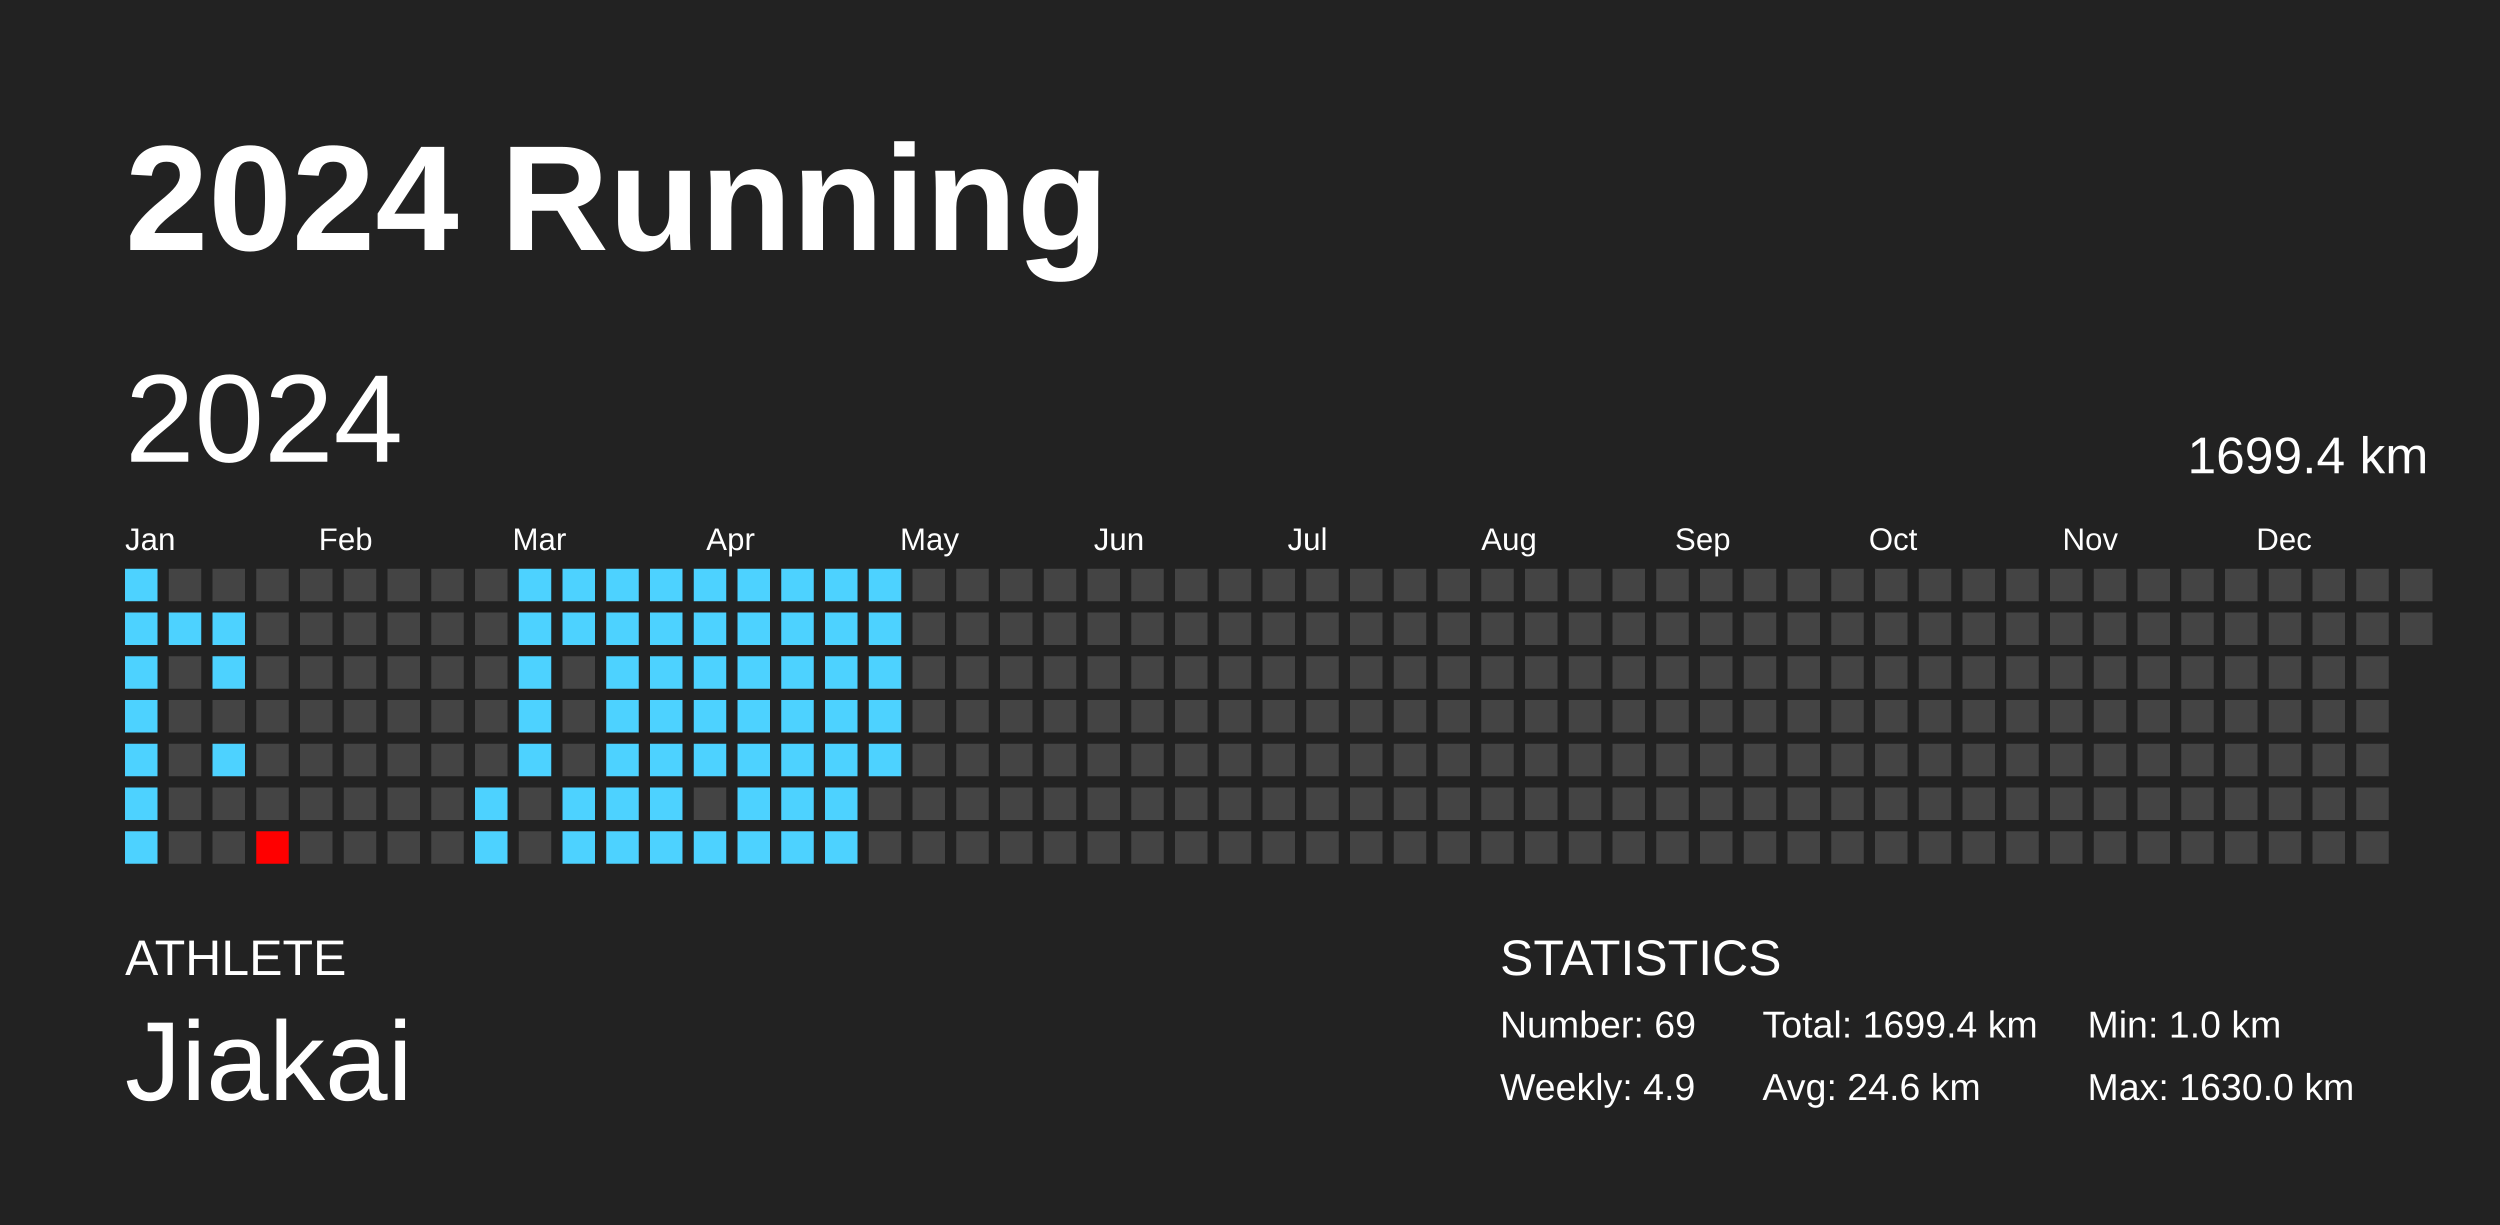
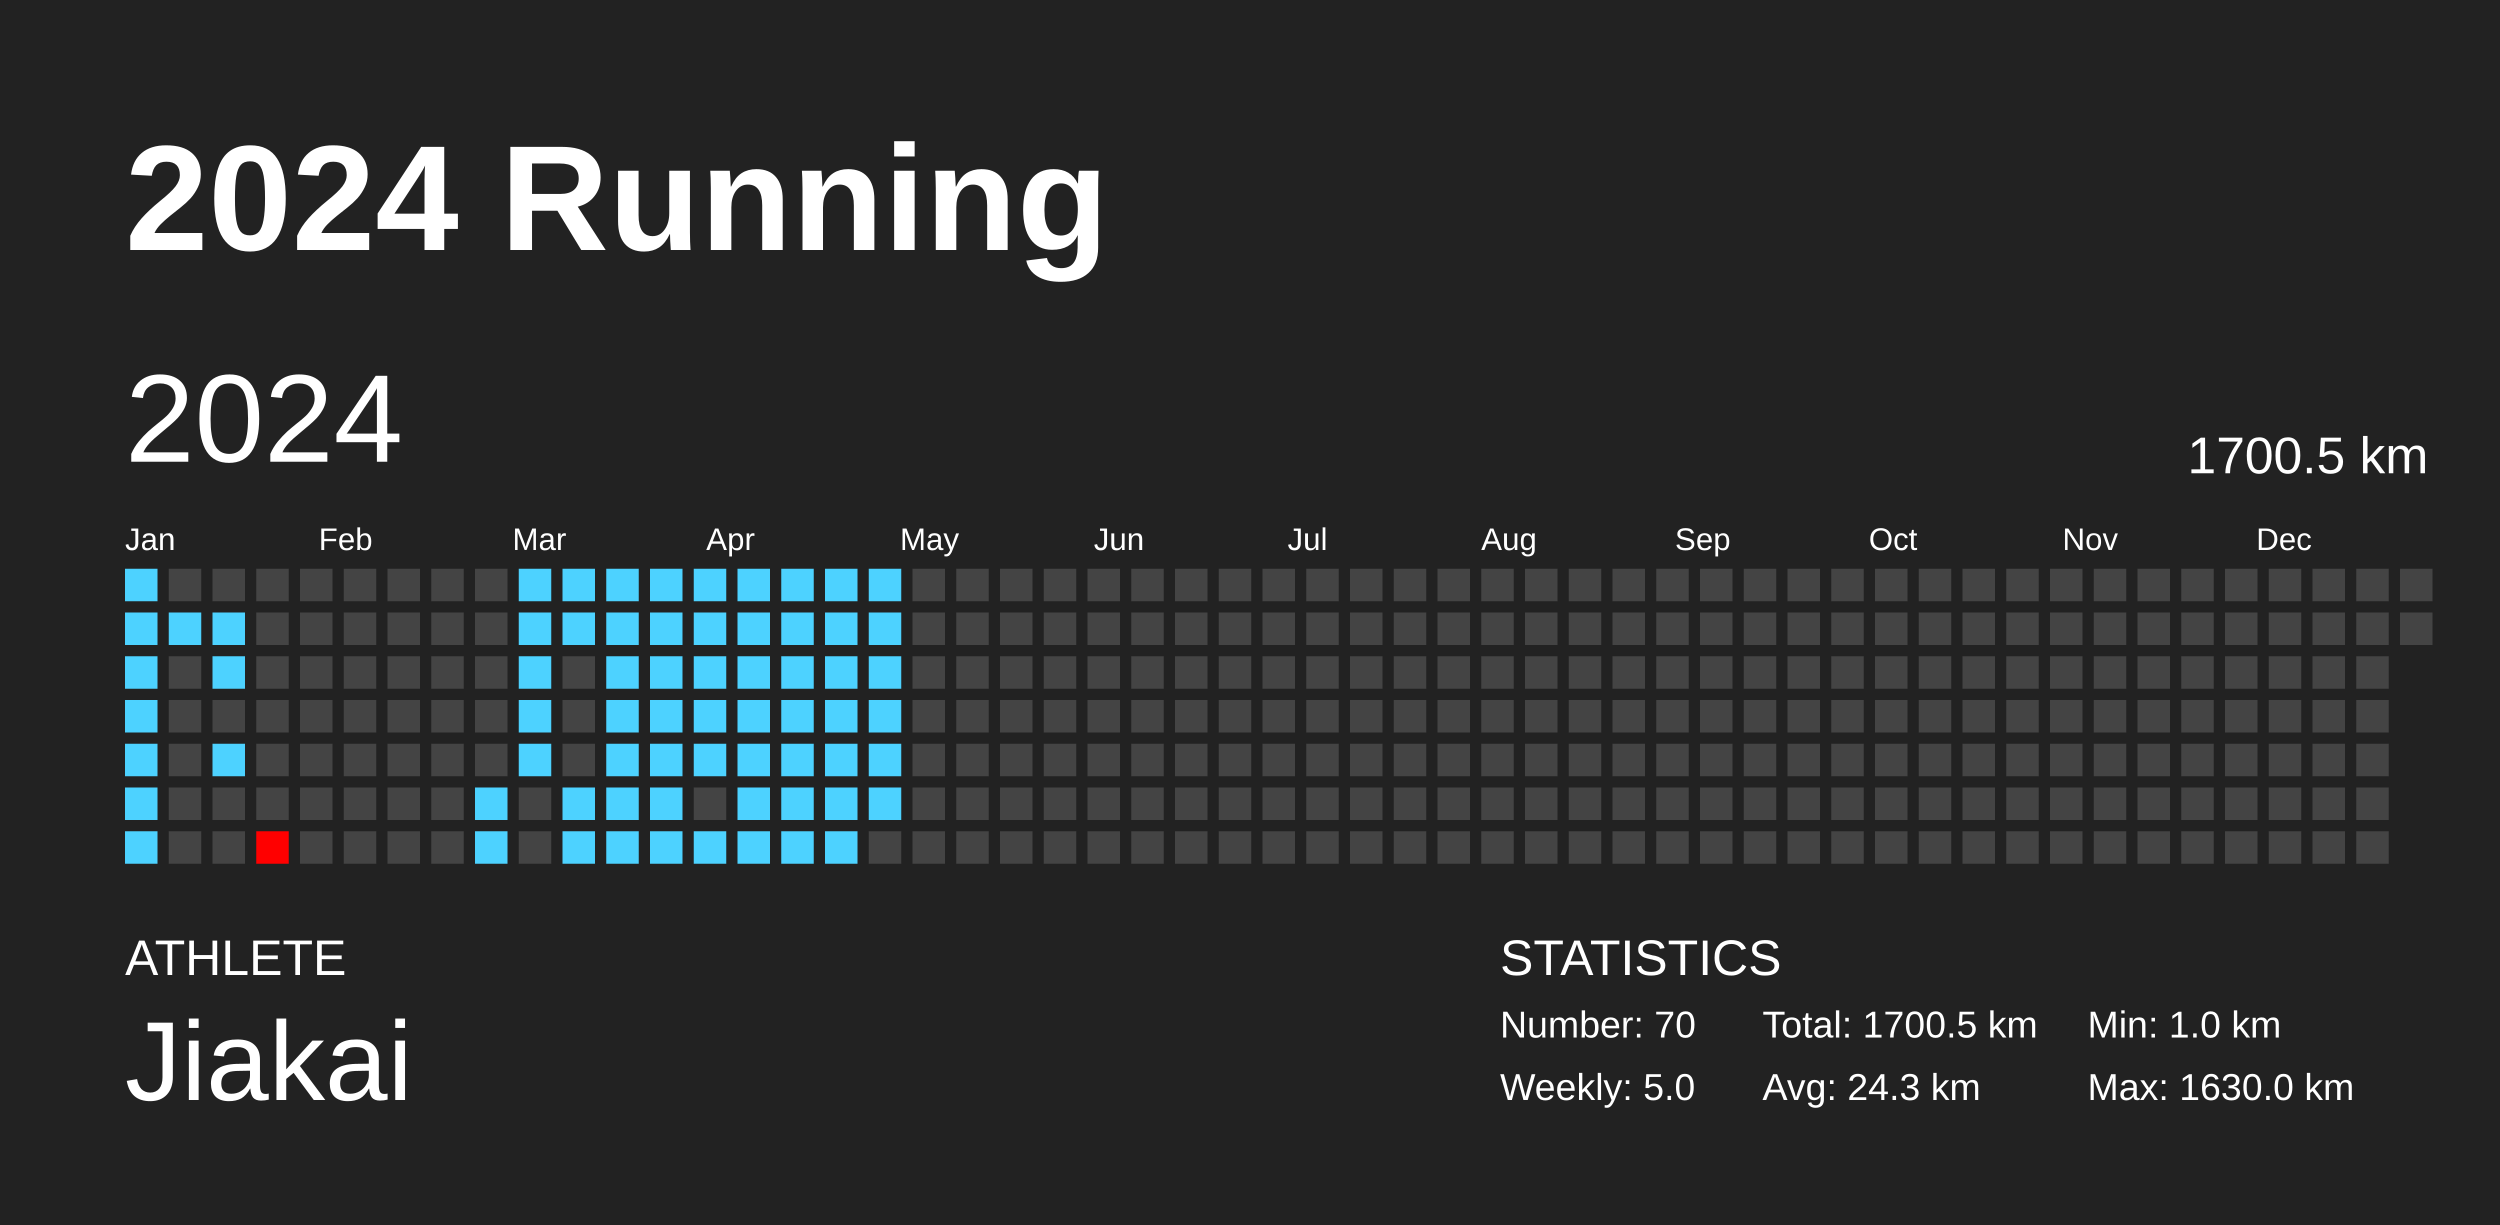
<svg xmlns="http://www.w3.org/2000/svg" baseProfile="full" height="98mm" version="1.1" viewBox="0,0,200,98" width="200mm">
  <defs />
  <rect fill="#222222" height="98" width="200" x="0" y="0" />
  <text fill="#FFFFFF" style="font-size:12px; font-family:Arial; font-weight:bold;" x="10" y="20">2024 Running</text>
  <text fill="#FFFFFF" style="font-size:4px; font-family:Arial" x="10" y="78">ATHLETE</text>
  <text fill="#FFFFFF" style="font-size:9px; font-family:Arial" x="10" y="88">Jiakai</text>
  <text fill="#FFFFFF" style="font-size:4px; font-family:Arial" x="120" y="78">STATISTICS</text>
-   <text fill="#FFFFFF" style="font-size:3px; font-family:Arial" x="120" y="83">Number: 69</text>
-   <text fill="#FFFFFF" style="font-size:3px; font-family:Arial" x="120" y="88">Weekly: 4.9</text>
-   <text fill="#FFFFFF" style="font-size:3px; font-family:Arial" x="141" y="83">Total: 1699.4 km</text>
-   <text fill="#FFFFFF" style="font-size:3px; font-family:Arial" x="141" y="88">Avg: 24.6 km</text>
+   <text fill="#FFFFFF" style="font-size:3px; font-family:Arial" x="120" y="83">Number: 70</text>
+   <text fill="#FFFFFF" style="font-size:3px; font-family:Arial" x="120" y="88">Weekly: 5.0</text>
+   <text fill="#FFFFFF" style="font-size:3px; font-family:Arial" x="141" y="83">Total: 1700.5 km</text>
+   <text fill="#FFFFFF" style="font-size:3px; font-family:Arial" x="141" y="88">Avg: 24.3 km</text>
  <text fill="#FFFFFF" style="font-size:3px; font-family:Arial" x="167" y="83">Min: 1.0 km</text>
  <text fill="#FFFFFF" style="font-size:3px; font-family:Arial" x="167" y="88">Max: 1630.0 km</text>
  <text dominant-baseline="hanging" fill="#FFFFFF" style="font-size:10.0px; font-family:Arial;" x="10" y="30">2024</text>
-   <text dominant-baseline="hanging" fill="#FFFFFF" style="font-size:4.125px; font-family:Arial;" x="175" y="35">1699.4 km</text>
+   <text dominant-baseline="hanging" fill="#FFFFFF" style="font-size:4.125px; font-family:Arial;" x="175" y="35">1700.5 km</text>
  <text fill="#FFFFFF" style="font-size:2.5px; font-family:Arial" x="10.0" y="44">Jan</text>
  <text fill="#FFFFFF" style="font-size:2.5px; font-family:Arial" x="25.5" y="44">Feb</text>
  <text fill="#FFFFFF" style="font-size:2.5px; font-family:Arial" x="41.0" y="44">Mar</text>
  <text fill="#FFFFFF" style="font-size:2.5px; font-family:Arial" x="56.5" y="44">Apr</text>
  <text fill="#FFFFFF" style="font-size:2.5px; font-family:Arial" x="72.0" y="44">May</text>
  <text fill="#FFFFFF" style="font-size:2.5px; font-family:Arial" x="87.5" y="44">Jun</text>
  <text fill="#FFFFFF" style="font-size:2.5px; font-family:Arial" x="103.0" y="44">Jul</text>
  <text fill="#FFFFFF" style="font-size:2.5px; font-family:Arial" x="118.5" y="44">Aug</text>
  <text fill="#FFFFFF" style="font-size:2.5px; font-family:Arial" x="134.0" y="44">Sep</text>
  <text fill="#FFFFFF" style="font-size:2.5px; font-family:Arial" x="149.5" y="44">Oct</text>
  <text fill="#FFFFFF" style="font-size:2.5px; font-family:Arial" x="165.0" y="44">Nov</text>
  <text fill="#FFFFFF" style="font-size:2.5px; font-family:Arial" x="180.5" y="44">Dec</text>
  <rect fill="#4dd2ff" height="2.6" width="2.6" x="10.0" y="45.5" />
  <rect fill="#4dd2ff" height="2.6" width="2.6" x="10.0" y="49.0" />
  <rect fill="#4dd2ff" height="2.6" width="2.6" x="10.0" y="52.5" />
  <rect fill="#4dd2ff" height="2.6" width="2.6" x="10.0" y="56.0" />
  <rect fill="#4dd2ff" height="2.6" width="2.6" x="10.0" y="59.5" />
  <rect fill="#4dd2ff" height="2.6" width="2.6" x="10.0" y="63.0" />
  <rect fill="#4dd2ff" height="2.6" width="2.6" x="10.0" y="66.5" />
  <rect fill="#444444" height="2.6" width="2.6" x="13.5" y="45.5" />
  <rect fill="#4dd2ff" height="2.6" width="2.6" x="13.5" y="49.0" />
  <rect fill="#444444" height="2.6" width="2.6" x="13.5" y="52.5" />
  <rect fill="#444444" height="2.6" width="2.6" x="13.5" y="56.0" />
  <rect fill="#444444" height="2.6" width="2.6" x="13.5" y="59.5" />
  <rect fill="#444444" height="2.6" width="2.6" x="13.5" y="63.0" />
  <rect fill="#444444" height="2.6" width="2.6" x="13.5" y="66.5" />
  <rect fill="#444444" height="2.6" width="2.6" x="17.0" y="45.5" />
  <rect fill="#4dd2ff" height="2.6" width="2.6" x="17.0" y="49.0" />
  <rect fill="#4dd2ff" height="2.6" width="2.6" x="17.0" y="52.5" />
  <rect fill="#444444" height="2.6" width="2.6" x="17.0" y="56.0" />
  <rect fill="#4dd2ff" height="2.6" width="2.6" x="17.0" y="59.5" />
  <rect fill="#444444" height="2.6" width="2.6" x="17.0" y="63.0" />
  <rect fill="#444444" height="2.6" width="2.6" x="17.0" y="66.5" />
  <rect fill="#444444" height="2.6" width="2.6" x="20.5" y="45.5" />
  <rect fill="#444444" height="2.6" width="2.6" x="20.5" y="49.0" />
  <rect fill="#444444" height="2.6" width="2.6" x="20.5" y="52.5" />
  <rect fill="#444444" height="2.6" width="2.6" x="20.5" y="56.0" />
  <rect fill="#444444" height="2.6" width="2.6" x="20.5" y="59.5" />
  <rect fill="#444444" height="2.6" width="2.6" x="20.5" y="63.0" />
  <rect fill="red" height="2.6" width="2.6" x="20.5" y="66.5" />
  <rect fill="#444444" height="2.6" width="2.6" x="24.0" y="45.5" />
  <rect fill="#444444" height="2.6" width="2.6" x="24.0" y="49.0" />
  <rect fill="#444444" height="2.6" width="2.6" x="24.0" y="52.5" />
  <rect fill="#444444" height="2.6" width="2.6" x="24.0" y="56.0" />
  <rect fill="#444444" height="2.6" width="2.6" x="24.0" y="59.5" />
  <rect fill="#444444" height="2.6" width="2.6" x="24.0" y="63.0" />
  <rect fill="#444444" height="2.6" width="2.6" x="24.0" y="66.5" />
  <rect fill="#444444" height="2.6" width="2.6" x="27.5" y="45.5" />
  <rect fill="#444444" height="2.6" width="2.6" x="27.5" y="49.0" />
  <rect fill="#444444" height="2.6" width="2.6" x="27.5" y="52.5" />
  <rect fill="#444444" height="2.6" width="2.6" x="27.5" y="56.0" />
  <rect fill="#444444" height="2.6" width="2.6" x="27.5" y="59.5" />
  <rect fill="#444444" height="2.6" width="2.6" x="27.5" y="63.0" />
  <rect fill="#444444" height="2.6" width="2.6" x="27.5" y="66.5" />
  <rect fill="#444444" height="2.6" width="2.6" x="31.0" y="45.5" />
  <rect fill="#444444" height="2.6" width="2.6" x="31.0" y="49.0" />
  <rect fill="#444444" height="2.6" width="2.6" x="31.0" y="52.5" />
  <rect fill="#444444" height="2.6" width="2.6" x="31.0" y="56.0" />
  <rect fill="#444444" height="2.6" width="2.6" x="31.0" y="59.5" />
  <rect fill="#444444" height="2.6" width="2.6" x="31.0" y="63.0" />
  <rect fill="#444444" height="2.6" width="2.6" x="31.0" y="66.5" />
  <rect fill="#444444" height="2.6" width="2.6" x="34.5" y="45.5" />
  <rect fill="#444444" height="2.6" width="2.6" x="34.5" y="49.0" />
  <rect fill="#444444" height="2.6" width="2.6" x="34.5" y="52.5" />
  <rect fill="#444444" height="2.6" width="2.6" x="34.5" y="56.0" />
  <rect fill="#444444" height="2.6" width="2.6" x="34.5" y="59.5" />
  <rect fill="#444444" height="2.6" width="2.6" x="34.5" y="63.0" />
  <rect fill="#444444" height="2.6" width="2.6" x="34.5" y="66.5" />
  <rect fill="#444444" height="2.6" width="2.6" x="38.0" y="45.5" />
  <rect fill="#444444" height="2.6" width="2.6" x="38.0" y="49.0" />
  <rect fill="#444444" height="2.6" width="2.6" x="38.0" y="52.5" />
  <rect fill="#444444" height="2.6" width="2.6" x="38.0" y="56.0" />
  <rect fill="#444444" height="2.6" width="2.6" x="38.0" y="59.5" />
  <rect fill="#4dd2ff" height="2.6" width="2.6" x="38.0" y="63.0" />
  <rect fill="#4dd2ff" height="2.6" width="2.6" x="38.0" y="66.5" />
  <rect fill="#4dd2ff" height="2.6" width="2.6" x="41.5" y="45.5" />
  <rect fill="#4dd2ff" height="2.6" width="2.6" x="41.5" y="49.0" />
  <rect fill="#4dd2ff" height="2.6" width="2.6" x="41.5" y="52.5" />
  <rect fill="#4dd2ff" height="2.6" width="2.6" x="41.5" y="56.0" />
  <rect fill="#4dd2ff" height="2.6" width="2.6" x="41.5" y="59.5" />
  <rect fill="#444444" height="2.6" width="2.6" x="41.5" y="63.0" />
  <rect fill="#444444" height="2.6" width="2.6" x="41.5" y="66.5" />
  <rect fill="#4dd2ff" height="2.6" width="2.6" x="45.0" y="45.5" />
  <rect fill="#4dd2ff" height="2.6" width="2.6" x="45.0" y="49.0" />
  <rect fill="#444444" height="2.6" width="2.6" x="45.0" y="52.5" />
  <rect fill="#444444" height="2.6" width="2.6" x="45.0" y="56.0" />
  <rect fill="#444444" height="2.6" width="2.6" x="45.0" y="59.5" />
  <rect fill="#4dd2ff" height="2.6" width="2.6" x="45.0" y="63.0" />
  <rect fill="#4dd2ff" height="2.6" width="2.6" x="45.0" y="66.5" />
  <rect fill="#4dd2ff" height="2.6" width="2.6" x="48.5" y="45.5" />
  <rect fill="#4dd2ff" height="2.6" width="2.6" x="48.5" y="49.0" />
  <rect fill="#4dd2ff" height="2.6" width="2.6" x="48.5" y="52.5" />
  <rect fill="#4dd2ff" height="2.6" width="2.6" x="48.5" y="56.0" />
  <rect fill="#4dd2ff" height="2.6" width="2.6" x="48.5" y="59.5" />
  <rect fill="#4dd2ff" height="2.6" width="2.6" x="48.5" y="63.0" />
  <rect fill="#4dd2ff" height="2.6" width="2.6" x="48.5" y="66.5" />
  <rect fill="#4dd2ff" height="2.6" width="2.6" x="52.0" y="45.5" />
  <rect fill="#4dd2ff" height="2.6" width="2.6" x="52.0" y="49.0" />
  <rect fill="#4dd2ff" height="2.6" width="2.6" x="52.0" y="52.5" />
  <rect fill="#4dd2ff" height="2.6" width="2.6" x="52.0" y="56.0" />
  <rect fill="#4dd2ff" height="2.6" width="2.6" x="52.0" y="59.5" />
  <rect fill="#4dd2ff" height="2.6" width="2.6" x="52.0" y="63.0" />
  <rect fill="#4dd2ff" height="2.6" width="2.6" x="52.0" y="66.5" />
  <rect fill="#4dd2ff" height="2.6" width="2.6" x="55.5" y="45.5" />
  <rect fill="#4dd2ff" height="2.6" width="2.6" x="55.5" y="49.0" />
  <rect fill="#4dd2ff" height="2.6" width="2.6" x="55.5" y="52.5" />
  <rect fill="#4dd2ff" height="2.6" width="2.6" x="55.5" y="56.0" />
  <rect fill="#4dd2ff" height="2.6" width="2.6" x="55.5" y="59.5" />
  <rect fill="#444444" height="2.6" width="2.6" x="55.5" y="63.0" />
  <rect fill="#4dd2ff" height="2.6" width="2.6" x="55.5" y="66.5" />
  <rect fill="#4dd2ff" height="2.6" width="2.6" x="59.0" y="45.5" />
  <rect fill="#4dd2ff" height="2.6" width="2.6" x="59.0" y="49.0" />
  <rect fill="#4dd2ff" height="2.6" width="2.6" x="59.0" y="52.5" />
  <rect fill="#4dd2ff" height="2.6" width="2.6" x="59.0" y="56.0" />
  <rect fill="#4dd2ff" height="2.6" width="2.6" x="59.0" y="59.5" />
  <rect fill="#4dd2ff" height="2.6" width="2.6" x="59.0" y="63.0" />
  <rect fill="#4dd2ff" height="2.6" width="2.6" x="59.0" y="66.5" />
  <rect fill="#4dd2ff" height="2.6" width="2.6" x="62.5" y="45.5" />
  <rect fill="#4dd2ff" height="2.6" width="2.6" x="62.5" y="49.0" />
  <rect fill="#4dd2ff" height="2.6" width="2.6" x="62.5" y="52.5" />
  <rect fill="#4dd2ff" height="2.6" width="2.6" x="62.5" y="56.0" />
  <rect fill="#4dd2ff" height="2.6" width="2.6" x="62.5" y="59.5" />
  <rect fill="#4dd2ff" height="2.6" width="2.6" x="62.5" y="63.0" />
  <rect fill="#4dd2ff" height="2.6" width="2.6" x="62.5" y="66.5" />
  <rect fill="#4dd2ff" height="2.6" width="2.6" x="66.0" y="45.5" />
  <rect fill="#4dd2ff" height="2.6" width="2.6" x="66.0" y="49.0" />
  <rect fill="#4dd2ff" height="2.6" width="2.6" x="66.0" y="52.5" />
  <rect fill="#4dd2ff" height="2.6" width="2.6" x="66.0" y="56.0" />
  <rect fill="#4dd2ff" height="2.6" width="2.6" x="66.0" y="59.5" />
  <rect fill="#4dd2ff" height="2.6" width="2.6" x="66.0" y="63.0" />
  <rect fill="#4dd2ff" height="2.6" width="2.6" x="66.0" y="66.5" />
  <rect fill="#4dd2ff" height="2.6" width="2.6" x="69.5" y="45.5" />
  <rect fill="#4dd2ff" height="2.6" width="2.6" x="69.5" y="49.0" />
  <rect fill="#4dd2ff" height="2.6" width="2.6" x="69.5" y="52.5" />
  <rect fill="#4dd2ff" height="2.6" width="2.6" x="69.5" y="56.0" />
  <rect fill="#4dd2ff" height="2.6" width="2.6" x="69.5" y="59.5" />
-   <rect fill="#444444" height="2.6" width="2.6" x="69.5" y="63.0" />
+   <rect fill="#4dd2ff" height="2.6" width="2.6" x="69.5" y="63.0" />
  <rect fill="#444444" height="2.6" width="2.6" x="69.5" y="66.5" />
  <rect fill="#444444" height="2.6" width="2.6" x="73.0" y="45.5" />
  <rect fill="#444444" height="2.6" width="2.6" x="73.0" y="49.0" />
  <rect fill="#444444" height="2.6" width="2.6" x="73.0" y="52.5" />
  <rect fill="#444444" height="2.6" width="2.6" x="73.0" y="56.0" />
  <rect fill="#444444" height="2.6" width="2.6" x="73.0" y="59.5" />
  <rect fill="#444444" height="2.6" width="2.6" x="73.0" y="63.0" />
  <rect fill="#444444" height="2.6" width="2.6" x="73.0" y="66.5" />
  <rect fill="#444444" height="2.6" width="2.6" x="76.5" y="45.5" />
  <rect fill="#444444" height="2.6" width="2.6" x="76.5" y="49.0" />
  <rect fill="#444444" height="2.6" width="2.6" x="76.5" y="52.5" />
  <rect fill="#444444" height="2.6" width="2.6" x="76.5" y="56.0" />
  <rect fill="#444444" height="2.6" width="2.6" x="76.5" y="59.5" />
  <rect fill="#444444" height="2.6" width="2.6" x="76.5" y="63.0" />
  <rect fill="#444444" height="2.6" width="2.6" x="76.5" y="66.5" />
  <rect fill="#444444" height="2.6" width="2.6" x="80.0" y="45.5" />
  <rect fill="#444444" height="2.6" width="2.6" x="80.0" y="49.0" />
  <rect fill="#444444" height="2.6" width="2.6" x="80.0" y="52.5" />
  <rect fill="#444444" height="2.6" width="2.6" x="80.0" y="56.0" />
  <rect fill="#444444" height="2.6" width="2.6" x="80.0" y="59.5" />
  <rect fill="#444444" height="2.6" width="2.6" x="80.0" y="63.0" />
  <rect fill="#444444" height="2.6" width="2.6" x="80.0" y="66.5" />
  <rect fill="#444444" height="2.6" width="2.6" x="83.5" y="45.5" />
  <rect fill="#444444" height="2.6" width="2.6" x="83.5" y="49.0" />
  <rect fill="#444444" height="2.6" width="2.6" x="83.5" y="52.5" />
  <rect fill="#444444" height="2.6" width="2.6" x="83.5" y="56.0" />
  <rect fill="#444444" height="2.6" width="2.6" x="83.5" y="59.5" />
  <rect fill="#444444" height="2.6" width="2.6" x="83.5" y="63.0" />
  <rect fill="#444444" height="2.6" width="2.6" x="83.5" y="66.5" />
  <rect fill="#444444" height="2.6" width="2.6" x="87.0" y="45.5" />
  <rect fill="#444444" height="2.6" width="2.6" x="87.0" y="49.0" />
  <rect fill="#444444" height="2.6" width="2.6" x="87.0" y="52.5" />
  <rect fill="#444444" height="2.6" width="2.6" x="87.0" y="56.0" />
  <rect fill="#444444" height="2.6" width="2.6" x="87.0" y="59.5" />
  <rect fill="#444444" height="2.6" width="2.6" x="87.0" y="63.0" />
  <rect fill="#444444" height="2.6" width="2.6" x="87.0" y="66.5" />
  <rect fill="#444444" height="2.6" width="2.6" x="90.5" y="45.5" />
  <rect fill="#444444" height="2.6" width="2.6" x="90.5" y="49.0" />
  <rect fill="#444444" height="2.6" width="2.6" x="90.5" y="52.5" />
  <rect fill="#444444" height="2.6" width="2.6" x="90.5" y="56.0" />
  <rect fill="#444444" height="2.6" width="2.6" x="90.5" y="59.5" />
  <rect fill="#444444" height="2.6" width="2.6" x="90.5" y="63.0" />
  <rect fill="#444444" height="2.6" width="2.6" x="90.5" y="66.5" />
  <rect fill="#444444" height="2.6" width="2.6" x="94.0" y="45.5" />
  <rect fill="#444444" height="2.6" width="2.6" x="94.0" y="49.0" />
  <rect fill="#444444" height="2.6" width="2.6" x="94.0" y="52.5" />
  <rect fill="#444444" height="2.6" width="2.6" x="94.0" y="56.0" />
  <rect fill="#444444" height="2.6" width="2.6" x="94.0" y="59.5" />
  <rect fill="#444444" height="2.6" width="2.6" x="94.0" y="63.0" />
  <rect fill="#444444" height="2.6" width="2.6" x="94.0" y="66.5" />
  <rect fill="#444444" height="2.6" width="2.6" x="97.5" y="45.5" />
  <rect fill="#444444" height="2.6" width="2.6" x="97.5" y="49.0" />
  <rect fill="#444444" height="2.6" width="2.6" x="97.5" y="52.5" />
  <rect fill="#444444" height="2.6" width="2.6" x="97.5" y="56.0" />
  <rect fill="#444444" height="2.6" width="2.6" x="97.5" y="59.5" />
  <rect fill="#444444" height="2.6" width="2.6" x="97.5" y="63.0" />
  <rect fill="#444444" height="2.6" width="2.6" x="97.5" y="66.5" />
  <rect fill="#444444" height="2.6" width="2.6" x="101.0" y="45.5" />
  <rect fill="#444444" height="2.6" width="2.6" x="101.0" y="49.0" />
  <rect fill="#444444" height="2.6" width="2.6" x="101.0" y="52.5" />
  <rect fill="#444444" height="2.6" width="2.6" x="101.0" y="56.0" />
  <rect fill="#444444" height="2.6" width="2.6" x="101.0" y="59.5" />
  <rect fill="#444444" height="2.6" width="2.6" x="101.0" y="63.0" />
  <rect fill="#444444" height="2.6" width="2.6" x="101.0" y="66.5" />
  <rect fill="#444444" height="2.6" width="2.6" x="104.5" y="45.5" />
  <rect fill="#444444" height="2.6" width="2.6" x="104.5" y="49.0" />
  <rect fill="#444444" height="2.6" width="2.6" x="104.5" y="52.5" />
  <rect fill="#444444" height="2.6" width="2.6" x="104.5" y="56.0" />
  <rect fill="#444444" height="2.6" width="2.6" x="104.5" y="59.5" />
  <rect fill="#444444" height="2.6" width="2.6" x="104.5" y="63.0" />
  <rect fill="#444444" height="2.6" width="2.6" x="104.5" y="66.5" />
  <rect fill="#444444" height="2.6" width="2.6" x="108.0" y="45.5" />
  <rect fill="#444444" height="2.6" width="2.6" x="108.0" y="49.0" />
  <rect fill="#444444" height="2.6" width="2.6" x="108.0" y="52.5" />
  <rect fill="#444444" height="2.6" width="2.6" x="108.0" y="56.0" />
  <rect fill="#444444" height="2.6" width="2.6" x="108.0" y="59.5" />
  <rect fill="#444444" height="2.6" width="2.6" x="108.0" y="63.0" />
  <rect fill="#444444" height="2.6" width="2.6" x="108.0" y="66.5" />
  <rect fill="#444444" height="2.6" width="2.6" x="111.5" y="45.5" />
  <rect fill="#444444" height="2.6" width="2.6" x="111.5" y="49.0" />
  <rect fill="#444444" height="2.6" width="2.6" x="111.5" y="52.5" />
  <rect fill="#444444" height="2.6" width="2.6" x="111.5" y="56.0" />
  <rect fill="#444444" height="2.6" width="2.6" x="111.5" y="59.5" />
  <rect fill="#444444" height="2.6" width="2.6" x="111.5" y="63.0" />
  <rect fill="#444444" height="2.6" width="2.6" x="111.5" y="66.5" />
  <rect fill="#444444" height="2.6" width="2.6" x="115.0" y="45.5" />
  <rect fill="#444444" height="2.6" width="2.6" x="115.0" y="49.0" />
  <rect fill="#444444" height="2.6" width="2.6" x="115.0" y="52.5" />
  <rect fill="#444444" height="2.6" width="2.6" x="115.0" y="56.0" />
  <rect fill="#444444" height="2.6" width="2.6" x="115.0" y="59.5" />
  <rect fill="#444444" height="2.6" width="2.6" x="115.0" y="63.0" />
  <rect fill="#444444" height="2.6" width="2.6" x="115.0" y="66.5" />
  <rect fill="#444444" height="2.6" width="2.6" x="118.5" y="45.5" />
  <rect fill="#444444" height="2.6" width="2.6" x="118.5" y="49.0" />
  <rect fill="#444444" height="2.6" width="2.6" x="118.5" y="52.5" />
  <rect fill="#444444" height="2.6" width="2.6" x="118.5" y="56.0" />
  <rect fill="#444444" height="2.6" width="2.6" x="118.5" y="59.5" />
  <rect fill="#444444" height="2.6" width="2.6" x="118.5" y="63.0" />
  <rect fill="#444444" height="2.6" width="2.6" x="118.5" y="66.5" />
  <rect fill="#444444" height="2.6" width="2.6" x="122.0" y="45.5" />
  <rect fill="#444444" height="2.6" width="2.6" x="122.0" y="49.0" />
  <rect fill="#444444" height="2.6" width="2.6" x="122.0" y="52.5" />
  <rect fill="#444444" height="2.6" width="2.6" x="122.0" y="56.0" />
  <rect fill="#444444" height="2.6" width="2.6" x="122.0" y="59.5" />
  <rect fill="#444444" height="2.6" width="2.6" x="122.0" y="63.0" />
  <rect fill="#444444" height="2.6" width="2.6" x="122.0" y="66.5" />
  <rect fill="#444444" height="2.6" width="2.6" x="125.5" y="45.5" />
  <rect fill="#444444" height="2.6" width="2.6" x="125.5" y="49.0" />
  <rect fill="#444444" height="2.6" width="2.6" x="125.5" y="52.5" />
  <rect fill="#444444" height="2.6" width="2.6" x="125.5" y="56.0" />
  <rect fill="#444444" height="2.6" width="2.6" x="125.5" y="59.5" />
  <rect fill="#444444" height="2.6" width="2.6" x="125.5" y="63.0" />
  <rect fill="#444444" height="2.6" width="2.6" x="125.5" y="66.5" />
  <rect fill="#444444" height="2.6" width="2.6" x="129.0" y="45.5" />
  <rect fill="#444444" height="2.6" width="2.6" x="129.0" y="49.0" />
  <rect fill="#444444" height="2.6" width="2.6" x="129.0" y="52.5" />
  <rect fill="#444444" height="2.6" width="2.6" x="129.0" y="56.0" />
  <rect fill="#444444" height="2.6" width="2.6" x="129.0" y="59.5" />
  <rect fill="#444444" height="2.6" width="2.6" x="129.0" y="63.0" />
  <rect fill="#444444" height="2.6" width="2.6" x="129.0" y="66.5" />
  <rect fill="#444444" height="2.6" width="2.6" x="132.5" y="45.5" />
  <rect fill="#444444" height="2.6" width="2.6" x="132.5" y="49.0" />
  <rect fill="#444444" height="2.6" width="2.6" x="132.5" y="52.5" />
  <rect fill="#444444" height="2.6" width="2.6" x="132.5" y="56.0" />
  <rect fill="#444444" height="2.6" width="2.6" x="132.5" y="59.5" />
  <rect fill="#444444" height="2.6" width="2.6" x="132.5" y="63.0" />
  <rect fill="#444444" height="2.6" width="2.6" x="132.5" y="66.5" />
  <rect fill="#444444" height="2.6" width="2.6" x="136.0" y="45.5" />
  <rect fill="#444444" height="2.6" width="2.6" x="136.0" y="49.0" />
  <rect fill="#444444" height="2.6" width="2.6" x="136.0" y="52.5" />
  <rect fill="#444444" height="2.6" width="2.6" x="136.0" y="56.0" />
  <rect fill="#444444" height="2.6" width="2.6" x="136.0" y="59.5" />
  <rect fill="#444444" height="2.6" width="2.6" x="136.0" y="63.0" />
  <rect fill="#444444" height="2.6" width="2.6" x="136.0" y="66.5" />
  <rect fill="#444444" height="2.6" width="2.6" x="139.5" y="45.5" />
  <rect fill="#444444" height="2.6" width="2.6" x="139.5" y="49.0" />
  <rect fill="#444444" height="2.6" width="2.6" x="139.5" y="52.5" />
  <rect fill="#444444" height="2.6" width="2.6" x="139.5" y="56.0" />
  <rect fill="#444444" height="2.6" width="2.6" x="139.5" y="59.5" />
  <rect fill="#444444" height="2.6" width="2.6" x="139.5" y="63.0" />
  <rect fill="#444444" height="2.6" width="2.6" x="139.5" y="66.5" />
  <rect fill="#444444" height="2.6" width="2.6" x="143.0" y="45.5" />
  <rect fill="#444444" height="2.6" width="2.6" x="143.0" y="49.0" />
  <rect fill="#444444" height="2.6" width="2.6" x="143.0" y="52.5" />
  <rect fill="#444444" height="2.6" width="2.6" x="143.0" y="56.0" />
  <rect fill="#444444" height="2.6" width="2.6" x="143.0" y="59.5" />
  <rect fill="#444444" height="2.6" width="2.6" x="143.0" y="63.0" />
  <rect fill="#444444" height="2.6" width="2.6" x="143.0" y="66.5" />
  <rect fill="#444444" height="2.6" width="2.6" x="146.5" y="45.5" />
  <rect fill="#444444" height="2.6" width="2.6" x="146.5" y="49.0" />
  <rect fill="#444444" height="2.6" width="2.6" x="146.5" y="52.5" />
  <rect fill="#444444" height="2.6" width="2.6" x="146.5" y="56.0" />
  <rect fill="#444444" height="2.6" width="2.6" x="146.5" y="59.5" />
  <rect fill="#444444" height="2.6" width="2.6" x="146.5" y="63.0" />
  <rect fill="#444444" height="2.6" width="2.6" x="146.5" y="66.5" />
  <rect fill="#444444" height="2.6" width="2.6" x="150.0" y="45.5" />
  <rect fill="#444444" height="2.6" width="2.6" x="150.0" y="49.0" />
  <rect fill="#444444" height="2.6" width="2.6" x="150.0" y="52.5" />
  <rect fill="#444444" height="2.6" width="2.6" x="150.0" y="56.0" />
  <rect fill="#444444" height="2.6" width="2.6" x="150.0" y="59.5" />
  <rect fill="#444444" height="2.6" width="2.6" x="150.0" y="63.0" />
  <rect fill="#444444" height="2.6" width="2.6" x="150.0" y="66.5" />
  <rect fill="#444444" height="2.6" width="2.6" x="153.5" y="45.5" />
  <rect fill="#444444" height="2.6" width="2.6" x="153.5" y="49.0" />
  <rect fill="#444444" height="2.6" width="2.6" x="153.5" y="52.5" />
  <rect fill="#444444" height="2.6" width="2.6" x="153.5" y="56.0" />
  <rect fill="#444444" height="2.6" width="2.6" x="153.5" y="59.5" />
  <rect fill="#444444" height="2.6" width="2.6" x="153.5" y="63.0" />
  <rect fill="#444444" height="2.6" width="2.6" x="153.5" y="66.5" />
  <rect fill="#444444" height="2.6" width="2.6" x="157.0" y="45.5" />
  <rect fill="#444444" height="2.6" width="2.6" x="157.0" y="49.0" />
  <rect fill="#444444" height="2.6" width="2.6" x="157.0" y="52.5" />
  <rect fill="#444444" height="2.6" width="2.6" x="157.0" y="56.0" />
  <rect fill="#444444" height="2.6" width="2.6" x="157.0" y="59.5" />
  <rect fill="#444444" height="2.6" width="2.6" x="157.0" y="63.0" />
  <rect fill="#444444" height="2.6" width="2.6" x="157.0" y="66.5" />
  <rect fill="#444444" height="2.6" width="2.6" x="160.5" y="45.5" />
  <rect fill="#444444" height="2.6" width="2.6" x="160.5" y="49.0" />
  <rect fill="#444444" height="2.6" width="2.6" x="160.5" y="52.5" />
  <rect fill="#444444" height="2.6" width="2.6" x="160.5" y="56.0" />
  <rect fill="#444444" height="2.6" width="2.6" x="160.5" y="59.5" />
  <rect fill="#444444" height="2.6" width="2.6" x="160.5" y="63.0" />
  <rect fill="#444444" height="2.6" width="2.6" x="160.5" y="66.5" />
  <rect fill="#444444" height="2.6" width="2.6" x="164.0" y="45.5" />
  <rect fill="#444444" height="2.6" width="2.6" x="164.0" y="49.0" />
  <rect fill="#444444" height="2.6" width="2.6" x="164.0" y="52.5" />
  <rect fill="#444444" height="2.6" width="2.6" x="164.0" y="56.0" />
  <rect fill="#444444" height="2.6" width="2.6" x="164.0" y="59.5" />
  <rect fill="#444444" height="2.6" width="2.6" x="164.0" y="63.0" />
  <rect fill="#444444" height="2.6" width="2.6" x="164.0" y="66.5" />
  <rect fill="#444444" height="2.6" width="2.6" x="167.5" y="45.5" />
  <rect fill="#444444" height="2.6" width="2.6" x="167.5" y="49.0" />
  <rect fill="#444444" height="2.6" width="2.6" x="167.5" y="52.5" />
  <rect fill="#444444" height="2.6" width="2.6" x="167.5" y="56.0" />
  <rect fill="#444444" height="2.6" width="2.6" x="167.5" y="59.5" />
  <rect fill="#444444" height="2.6" width="2.6" x="167.5" y="63.0" />
  <rect fill="#444444" height="2.6" width="2.6" x="167.5" y="66.5" />
  <rect fill="#444444" height="2.6" width="2.6" x="171.0" y="45.5" />
  <rect fill="#444444" height="2.6" width="2.6" x="171.0" y="49.0" />
  <rect fill="#444444" height="2.6" width="2.6" x="171.0" y="52.5" />
  <rect fill="#444444" height="2.6" width="2.6" x="171.0" y="56.0" />
  <rect fill="#444444" height="2.6" width="2.6" x="171.0" y="59.5" />
  <rect fill="#444444" height="2.6" width="2.6" x="171.0" y="63.0" />
  <rect fill="#444444" height="2.6" width="2.6" x="171.0" y="66.5" />
  <rect fill="#444444" height="2.6" width="2.6" x="174.5" y="45.5" />
  <rect fill="#444444" height="2.6" width="2.6" x="174.5" y="49.0" />
  <rect fill="#444444" height="2.6" width="2.6" x="174.5" y="52.5" />
  <rect fill="#444444" height="2.6" width="2.6" x="174.5" y="56.0" />
  <rect fill="#444444" height="2.6" width="2.6" x="174.5" y="59.5" />
  <rect fill="#444444" height="2.6" width="2.6" x="174.5" y="63.0" />
  <rect fill="#444444" height="2.6" width="2.6" x="174.5" y="66.5" />
  <rect fill="#444444" height="2.6" width="2.6" x="178.0" y="45.5" />
  <rect fill="#444444" height="2.6" width="2.6" x="178.0" y="49.0" />
  <rect fill="#444444" height="2.6" width="2.6" x="178.0" y="52.5" />
  <rect fill="#444444" height="2.6" width="2.6" x="178.0" y="56.0" />
  <rect fill="#444444" height="2.6" width="2.6" x="178.0" y="59.5" />
  <rect fill="#444444" height="2.6" width="2.6" x="178.0" y="63.0" />
  <rect fill="#444444" height="2.6" width="2.6" x="178.0" y="66.5" />
  <rect fill="#444444" height="2.6" width="2.6" x="181.5" y="45.5" />
  <rect fill="#444444" height="2.6" width="2.6" x="181.5" y="49.0" />
  <rect fill="#444444" height="2.6" width="2.6" x="181.5" y="52.5" />
  <rect fill="#444444" height="2.6" width="2.6" x="181.5" y="56.0" />
  <rect fill="#444444" height="2.6" width="2.6" x="181.5" y="59.5" />
  <rect fill="#444444" height="2.6" width="2.6" x="181.5" y="63.0" />
  <rect fill="#444444" height="2.6" width="2.6" x="181.5" y="66.5" />
  <rect fill="#444444" height="2.6" width="2.6" x="185.0" y="45.5" />
  <rect fill="#444444" height="2.6" width="2.6" x="185.0" y="49.0" />
  <rect fill="#444444" height="2.6" width="2.6" x="185.0" y="52.5" />
  <rect fill="#444444" height="2.6" width="2.6" x="185.0" y="56.0" />
  <rect fill="#444444" height="2.6" width="2.6" x="185.0" y="59.5" />
  <rect fill="#444444" height="2.6" width="2.6" x="185.0" y="63.0" />
  <rect fill="#444444" height="2.6" width="2.6" x="185.0" y="66.5" />
  <rect fill="#444444" height="2.6" width="2.6" x="188.5" y="45.5" />
  <rect fill="#444444" height="2.6" width="2.6" x="188.5" y="49.0" />
  <rect fill="#444444" height="2.6" width="2.6" x="188.5" y="52.5" />
  <rect fill="#444444" height="2.6" width="2.6" x="188.5" y="56.0" />
  <rect fill="#444444" height="2.6" width="2.6" x="188.5" y="59.5" />
  <rect fill="#444444" height="2.6" width="2.6" x="188.5" y="63.0" />
  <rect fill="#444444" height="2.6" width="2.6" x="188.5" y="66.5" />
  <rect fill="#444444" height="2.6" width="2.6" x="192.0" y="45.5" />
  <rect fill="#444444" height="2.6" width="2.6" x="192.0" y="49.0" />
</svg>
